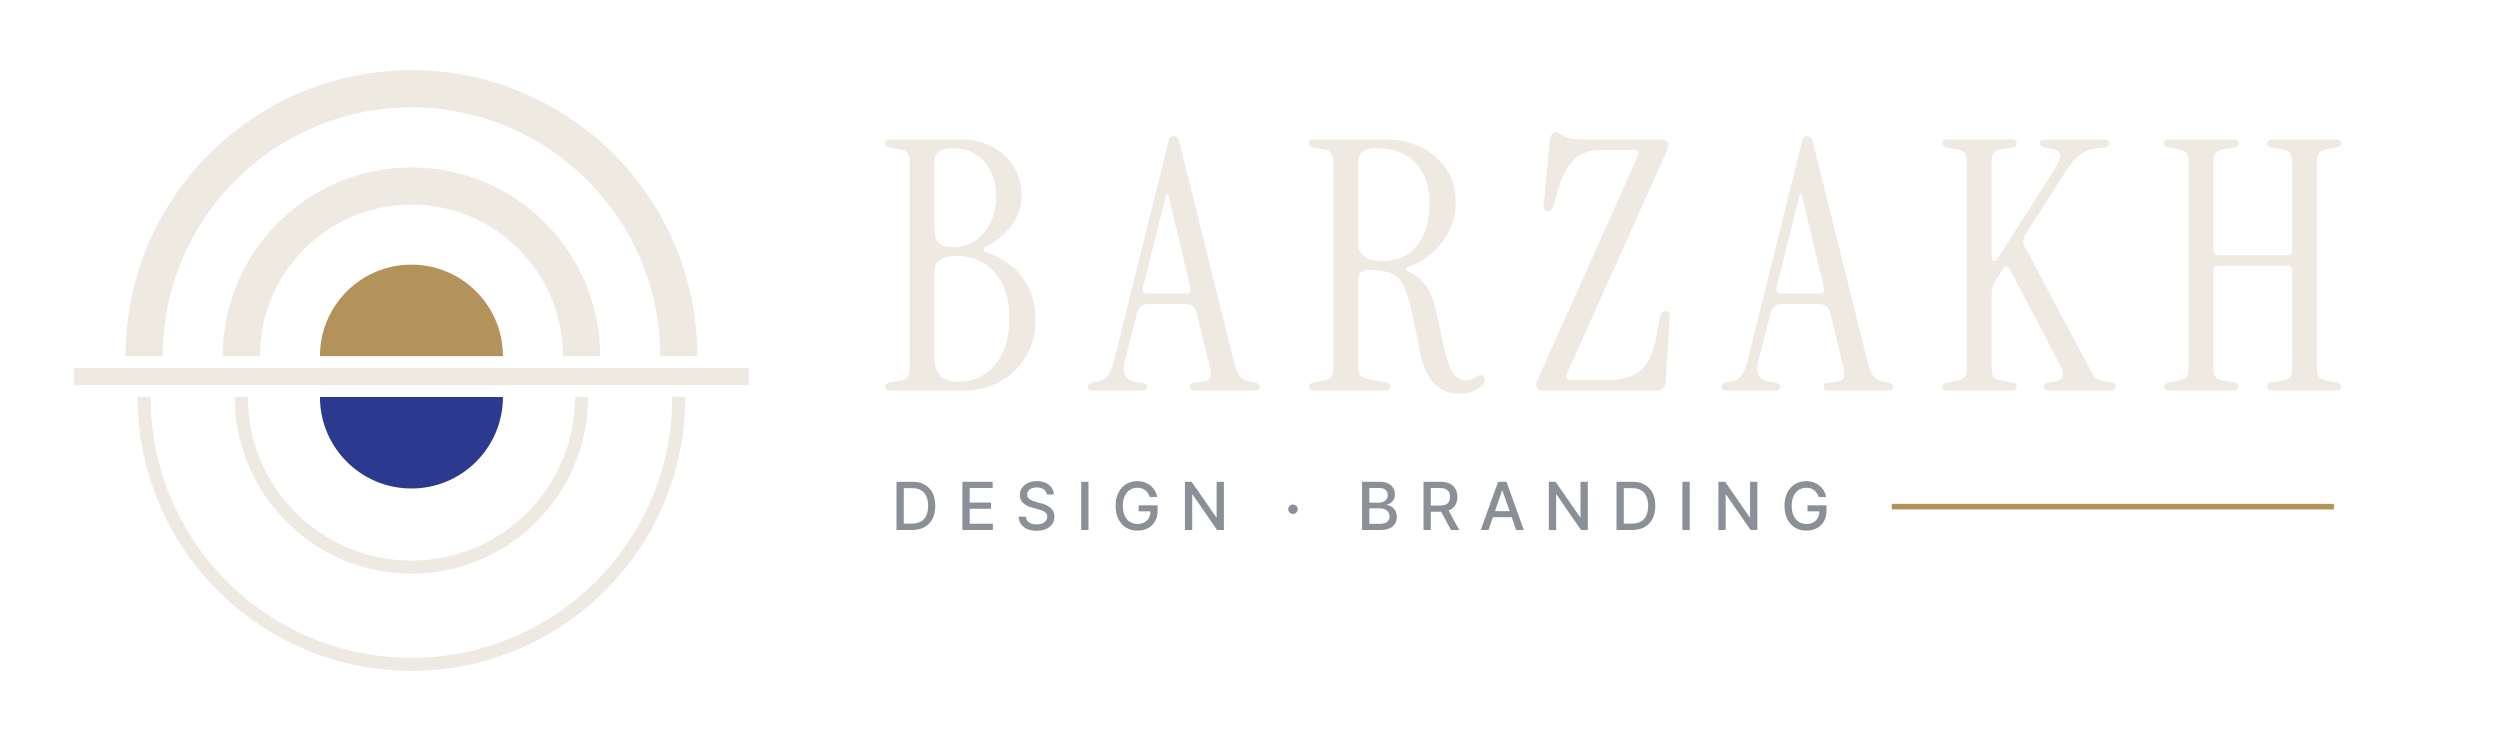
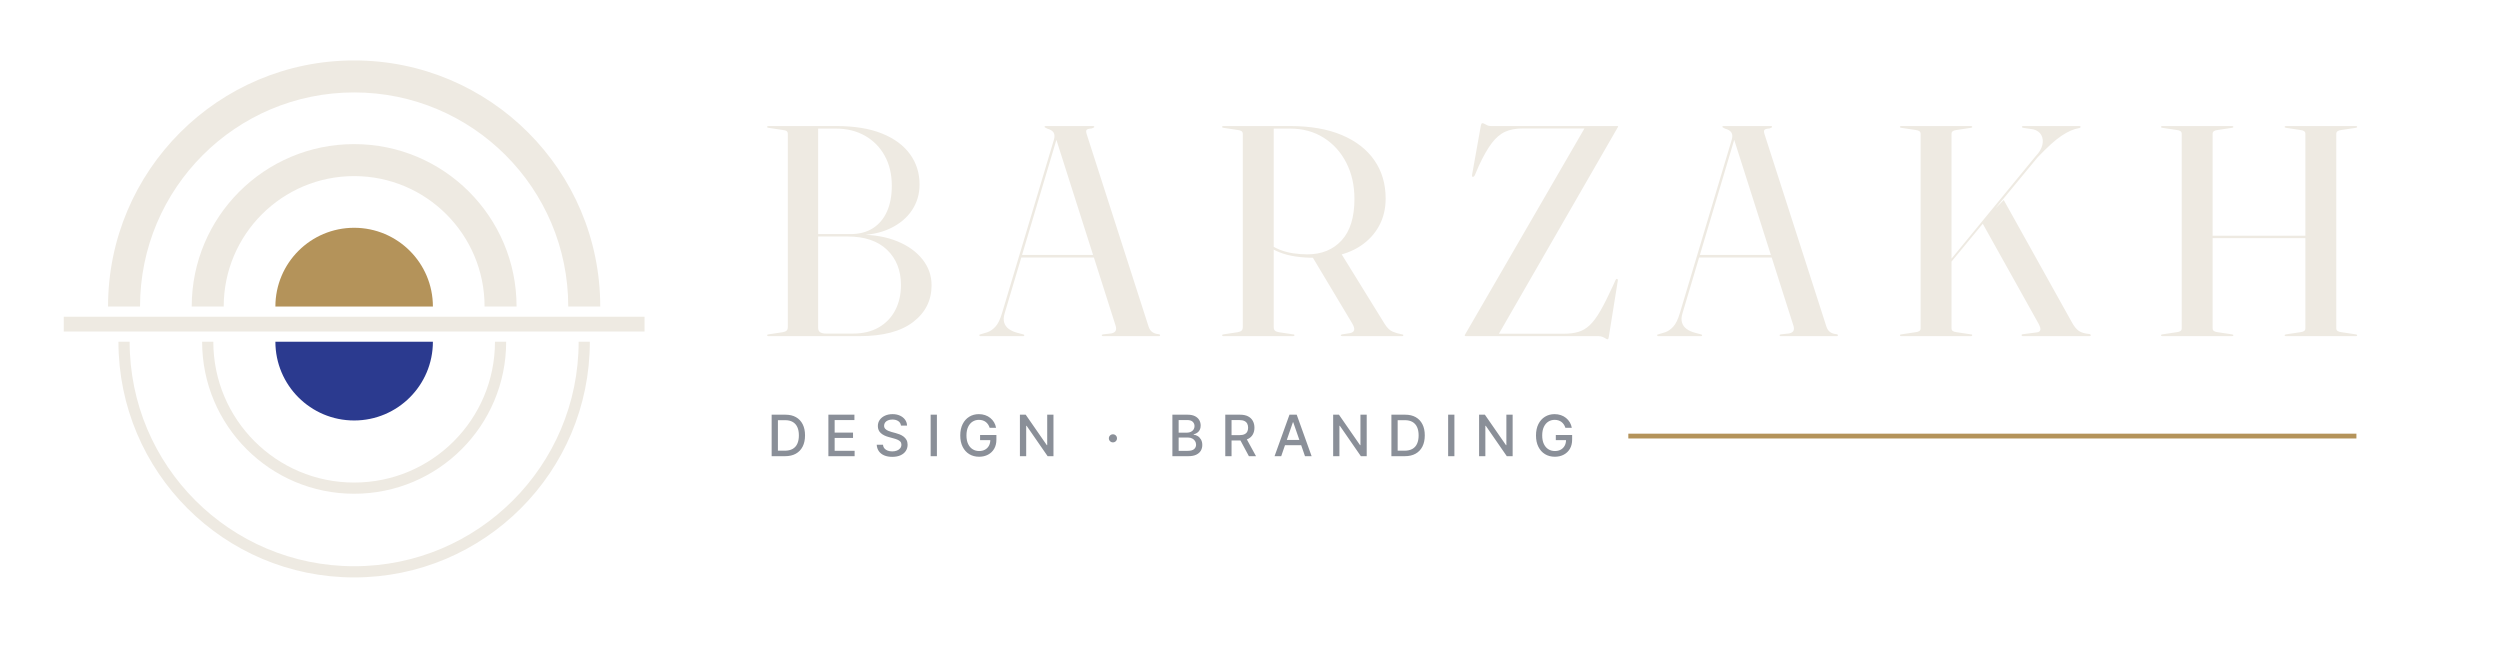
- <svg xmlns="http://www.w3.org/2000/svg" viewBox="0 0 717 216" width="717" height="216">
+ <svg xmlns="http://www.w3.org/2000/svg" viewBox="0 0 833 216" width="833" height="216">
  <path fill="#EEEAE2" d="M36,102.137 A82,82 0 0 1 200,102.137 L189.34,102.137 A71.34,71.34 0 0 0 46.66,102.137 Z" />
  <path fill="#EEEAE2" d="M63.88,102.137 A54.12,54.12 0 0 1 172.12,102.137 L161.46,102.137 A43.46,43.46 0 0 0 74.54,102.137 Z" />
  <path fill="none" stroke="#EEEAE2" stroke-width="3.731" d="M41.33,113.863 A76.67,76.67 0 0 0 194.67,113.863" />
  <path fill="none" stroke="#EEEAE2" stroke-width="3.731" d="M69.21,113.863 A48.79,48.79 0 0 0 166.79,113.863" />
  <path fill="#B4935A" d="M91.76,102.137 A26.24,26.24 0 0 1 144.24,102.137 Z" />
  <path fill="#2B3A8F" d="M91.76,113.863 A26.24,26.24 0 0 0 144.24,113.863 Z" />
  <rect fill="#EEEAE2" x="21.24" y="105.538" width="193.52" height="4.925" />
  <g transform="translate(252,112)">
-     <path fill="#EEEAE2" d="M3.4 0.0Q1.9 0.0 1.9 -1.1Q1.9 -2.0 3.2 -2.3L5.5 -2.7Q7.6 -3.1 8.25 -3.8Q8.9 -4.5 8.9 -6.6V-65.4Q8.9 -67.5 8.25 -68.2Q7.6 -68.9 5.5 -69.3L3.2 -69.7Q1.9 -70.0 1.9 -70.9Q1.9 -72.0 3.4 -72.0H23.7Q28.7 -72.0 32.6 -69.9Q36.5 -67.8 38.75 -64.2Q41.0 -60.6 41.0 -56.0Q41.0 -51.5 38.35 -47.65Q35.7 -43.8 30.7 -41.2Q30.1 -40.9 30.1 -40.4Q30.1 -39.9 30.8 -39.7Q37.6 -37.4 41.3 -32.35Q45.0 -27.3 45.0 -20.4Q45.0 -14.5 42.3 -9.85Q39.6 -5.2 34.85 -2.6Q30.1 0.0 24.1 0.0ZM21.3 -41.1Q26.6 -41.1 30.15 -45.25Q33.7 -49.4 33.7 -55.6Q33.7 -61.8 30.3 -65.65Q26.9 -69.5 21.3 -69.5Q16.0 -69.5 16.0 -65.5V-46.6Q16.0 -43.7 17.25 -42.4Q18.5 -41.1 21.3 -41.1ZM22.8 -2.5Q29.3 -2.5 33.4 -7.45Q37.5 -12.4 37.5 -20.7Q37.5 -29.0 33.35 -33.8Q29.2 -38.6 22.2 -38.6Q16.0 -38.6 16.0 -33.7V-9.4Q16.0 -2.5 22.8 -2.5ZM61.5 0.0Q60 0.0 60 -1.0Q60 -2.0 61.4 -2.3L62.9 -2.6Q64.9 -3.0 65.9 -4.55Q66.9 -6.1 67.6 -8.9L83.1 -71.4Q83.3 -72.4 83.75 -72.7Q84.2 -73.0 84.6 -73.0Q85.1 -73.0 85.55 -72.7Q86.0 -72.4 86.2 -71.4L102.0 -8.0Q102.7 -5.2 103.6 -4.1Q104.5 -3.0 106.4 -2.6L107.9 -2.3Q109.3 -2.0 109.3 -1.0Q109.3 0.0 107.8 0.0H90.7Q89.3 0.0 89.3 -1.1Q89.3 -2.2 91.0 -2.3L92.9 -2.5Q94.6 -2.7 95.05 -3.6Q95.5 -4.5 95.0 -6.7L91.2 -22.2Q90.6 -24.8 87.9 -24.8H77.4Q74.8 -24.8 74.1 -22.2L70.7 -8.8Q69.2 -3.1 73.7 -2.5L75.2 -2.3Q76.9 -2.0 76.9 -1.1Q76.9 0.0 75.5 0.0ZM77.1 -27.8H88.1Q89.7 -27.8 89.4 -29.5L83.0 -56.3H82.5L75.8 -29.5Q75.5 -27.8 77.1 -27.8ZM166.5 0.9Q157.8 0.9 155.4 -10.5L153.1 -21.6Q152.0 -27.0 150.65 -29.8Q149.3 -32.6 146.95 -33.6Q144.6 -34.6 140.5 -34.6Q139.1 -34.6 138.3 -33.85Q137.5 -33.1 137.5 -32.0V-7.0Q137.5 -4.9 138.3 -4.15Q139.1 -3.4 141.9 -2.9L145.6 -2.3Q146.7 -2.1 146.7 -1.2Q146.7 0.0 145.2 0.0H124.9Q123.4 0.0 123.4 -1.1Q123.4 -2.0 124.7 -2.3L127.0 -2.7Q129.1 -3.1 129.75 -3.8Q130.4 -4.5 130.4 -6.6V-65.4Q130.4 -67.5 129.75 -68.2Q129.1 -68.9 127.0 -69.3L124.7 -69.7Q123.4 -70.0 123.4 -70.9Q123.4 -72.0 124.9 -72.0H145.2Q151.1 -72.0 155.7 -69.7Q160.3 -67.4 162.9 -63.35Q165.5 -59.3 165.5 -54.0Q165.5 -47.7 161.7 -42.65Q157.9 -37.6 152.1 -35.5Q151.4 -35.3 151.35 -34.85Q151.3 -34.4 152.0 -34.1Q155.2 -32.6 157.05 -29.9Q158.9 -27.2 159.9 -22.7L162.1 -12.5Q163.2 -7.3 164.7 -5.1Q166.2 -2.9 168.5 -2.9Q169.3 -2.9 169.95 -3.15Q170.6 -3.4 171.6 -4.1Q172.4 -4.6 173.1 -4.35Q173.8 -4.1 173.8 -3.3Q173.8 -1.6 171.6 -0.35Q169.4 0.9 166.5 0.9ZM144.2 -37.1Q151.0 -37.1 154.5 -41.65Q158.0 -46.2 158.0 -53.8Q158.0 -61.2 153.95 -65.35Q149.9 -69.5 142.8 -69.5Q137.5 -69.5 137.5 -65.5V-42.6Q137.5 -37.1 144.2 -37.1ZM190.8 0.0Q189.4 0.0 188.85 -0.8Q188.3 -1.6 188.9 -2.9L217.8 -67.4Q218.4 -69.0 216.7 -69.0H206.7Q203.0 -69.0 199.95 -66.65Q196.9 -64.3 194.9 -57.7L193.4 -52.7Q193.1 -51.4 192.0 -51.4Q190.5 -51.4 190.7 -53.1L192.5 -71.7Q192.7 -74.0 194.2 -74.0Q194.9 -74.0 195.5 -73.5Q196.1 -73.0 197.55 -72.5Q199.0 -72.0 202.2 -72.0H224.3Q225.7 -72.0 226.25 -71.25Q226.8 -70.5 226.2 -69.1L197.3 -4.6Q196.7 -3.0 198.4 -3.0H209.5Q212.3 -3.0 215.0 -3.8Q217.7 -4.6 219.8 -7.15Q221.9 -9.7 222.9 -14.8L224.2 -21.5Q224.5 -22.8 225.7 -22.8Q227.1 -22.8 226.9 -21.1L225.7 -2.3Q225.5 0.0 223.2 0.0ZM243.2 0.0Q241.7 0.0 241.7 -1.0Q241.7 -2.0 243.1 -2.3L244.6 -2.6Q246.6 -3.0 247.6 -4.55Q248.6 -6.1 249.3 -8.9L264.8 -71.4Q265.0 -72.4 265.45 -72.7Q265.9 -73.0 266.3 -73.0Q266.8 -73.0 267.25 -72.7Q267.7 -72.4 267.9 -71.4L283.7 -8.0Q284.4 -5.2 285.3 -4.1Q286.2 -3.0 288.1 -2.6L289.6 -2.3Q291.0 -2.0 291.0 -1.0Q291.0 0.0 289.5 0.0H272.4Q271.0 0.0 271.0 -1.1Q271.0 -2.2 272.7 -2.3L274.6 -2.5Q276.3 -2.7 276.75 -3.6Q277.2 -4.5 276.7 -6.7L272.9 -22.2Q272.3 -24.8 269.6 -24.8H259.1Q256.5 -24.8 255.8 -22.2L252.4 -8.8Q250.9 -3.1 255.4 -2.5L256.9 -2.3Q258.6 -2.0 258.6 -1.1Q258.6 0.0 257.2 0.0ZM258.8 -27.8H269.8Q271.4 -27.8 271.1 -29.5L264.7 -56.3H264.2L257.5 -29.5Q257.2 -27.8 258.8 -27.8ZM306.6 0.0Q305.1 0.0 305.1 -1.1Q305.1 -2.0 306.4 -2.3L308.7 -2.7Q310.8 -3.1 311.45 -3.8Q312.1 -4.5 312.1 -6.6V-65.4Q312.1 -67.5 311.45 -68.2Q310.8 -68.9 308.7 -69.3L306.4 -69.7Q305.1 -70.0 305.1 -70.9Q305.1 -72.0 306.6 -72.0H324.9Q326.4 -72.0 326.4 -70.8Q326.4 -69.9 325.3 -69.7L322.6 -69.3Q320.5 -69.0 319.85 -68.2Q319.2 -67.4 319.2 -65.3V-38.3Q319.2 -37.3 319.8 -37.1Q320.4 -36.9 320.9 -37.8L337.3 -63.5Q340.6 -68.6 336.7 -69.3L334.4 -69.7Q333.1 -70.0 333.1 -71.0Q333.1 -72.0 334.5 -72.0H351.5Q352.9 -72.0 352.9 -70.9Q352.9 -69.8 351.6 -69.7L349.7 -69.5Q346.6 -69.2 344.6 -67.7Q342.6 -66.2 340.1 -62.3L328.8 -44.6Q327.8 -42.9 328.7 -41.3L347.5 -5.9Q348.3 -4.3 349.15 -3.6Q350.0 -2.9 351.2 -2.7L353.6 -2.3Q354.8 -2.2 354.8 -1.1Q354.8 0.0 353.4 0.0H335.6Q334.2 0.0 334.2 -1.1Q334.2 -2.1 335.5 -2.3L337.2 -2.5Q341.1 -3.0 338.8 -7.4L324.4 -34.8Q324.0 -35.6 323.5 -35.65Q323.0 -35.7 322.5 -34.9L320.4 -31.6Q319.7 -30.6 319.45 -29.7Q319.2 -28.8 319.2 -27.4V-6.7Q319.2 -4.6 319.85 -3.8Q320.5 -3.0 322.6 -2.7L325.3 -2.3Q326.4 -2.1 326.4 -1.2Q326.4 0.0 324.9 0.0ZM370.2 0.0Q368.7 0.0 368.7 -1.1Q368.7 -2.0 370.0 -2.3L372.3 -2.7Q374.4 -3.1 375.05 -3.8Q375.7 -4.5 375.7 -6.6V-65.4Q375.7 -67.5 375.05 -68.2Q374.4 -68.9 372.3 -69.3L370.0 -69.7Q368.7 -70.0 368.7 -70.9Q368.7 -72.0 370.2 -72.0H388.5Q390.0 -72.0 390.0 -70.8Q390.0 -69.9 388.9 -69.7L386.2 -69.3Q384.1 -69.0 383.45 -68.2Q382.8 -67.4 382.8 -65.3V-40.2Q382.8 -38.8 384.2 -38.8H404.0Q405.4 -38.8 405.4 -40.2V-65.3Q405.4 -67.4 404.75 -68.2Q404.1 -69.0 402.0 -69.3L399.3 -69.7Q398.2 -69.9 398.2 -70.8Q398.2 -72.0 399.7 -72.0H418.0Q419.5 -72.0 419.5 -70.9Q419.5 -70.0 418.2 -69.7L415.9 -69.3Q413.8 -68.9 413.15 -68.2Q412.5 -67.5 412.5 -65.4V-6.6Q412.5 -4.5 413.15 -3.8Q413.8 -3.1 415.9 -2.7L418.2 -2.3Q419.5 -2.0 419.5 -1.1Q419.5 0.0 418.0 0.0H399.7Q398.2 0.0 398.2 -1.2Q398.2 -2.1 399.3 -2.3L402.0 -2.7Q404.1 -3.0 404.75 -3.8Q405.4 -4.6 405.4 -6.7V-34.4Q405.4 -35.8 404.0 -35.8H384.2Q382.8 -35.8 382.8 -34.4V-6.7Q382.8 -4.6 383.45 -3.8Q384.1 -3.0 386.2 -2.7L388.9 -2.3Q390.0 -2.1 390.0 -1.2Q390.0 0.0 388.5 0.0Z" />
+     <path fill="#EEEAE2" d="M58.4 -16.95Q58.4 -9.4 52.25 -4.7Q46.1 0.0 34.45 0.0H4.0Q3.8 0.0 3.7 -0.1Q3.6 -0.2 3.6 -0.3Q3.6 -0.55 4.1 -0.6L8.75 -1.3Q9.65 -1.45 10.075 -1.825Q10.5 -2.2 10.5 -3.05V-67.4Q10.5 -68.0 10.125 -68.3Q9.75 -68.6 8.75 -68.7L4.1 -69.4Q3.6 -69.45 3.6 -69.7Q3.6 -69.85 3.7 -69.925Q3.8 -70.0 4.0 -70.0H26.7Q35.7 -70.0 41.85 -67.525Q48.0 -65.05 51.2 -60.65Q54.4 -56.25 54.4 -50.5Q54.4 -45.75 51.85 -41.925Q49.3 -38.1 44.525 -35.85Q39.75 -33.6 33.0 -33.6L34.55 -33.8Q41.6 -33.8 46.975 -31.6Q52.35 -29.4 55.375 -25.575Q58.4 -21.75 58.4 -16.95ZM30.4 -33.2H19.3V-34.0H31.35Q35.8 -34.0 38.875 -35.975Q41.95 -37.95 43.55 -41.55Q45.15 -45.15 45.15 -50.1Q45.15 -55.8 42.8 -60.075Q40.45 -64.35 36.25 -66.75Q32.05 -69.15 26.55 -69.15H20.6V-2.8Q20.6 -1.75 21.275 -1.3Q21.95 -0.85 23.25 -0.85H32.2Q37.25 -0.85 40.825 -2.925Q44.4 -5.0 46.3 -8.65Q48.2 -12.3 48.2 -17.05Q48.2 -24.3 43.575 -28.75Q38.95 -33.2 30.4 -33.2ZM88.05 -27.05H114.2L114.35 -26.2H87.8ZM89.3 -0.3Q89.3 -0.2 89.225 -0.1Q89.15 0.0 89.0 0.0H74.65Q74.5 0.0 74.4 -0.1Q74.3 -0.2 74.3 -0.3Q74.3 -0.45 74.425 -0.525Q74.55 -0.6 74.7 -0.6L77.0 -1.3Q78.35 -1.75 79.65 -3.125Q80.95 -4.5 81.9 -7.75L99.15 -65.4Q99.6 -66.9 99.075 -67.8Q98.55 -68.7 96.9 -69.15Q96.5 -69.4 96.275 -69.5Q96.05 -69.6 96.05 -69.7Q96.05 -69.9 96.15 -69.95Q96.25 -70.0 96.45 -70.0H112.2Q112.4 -70.0 112.5 -69.95Q112.6 -69.9 112.6 -69.7Q112.6 -69.6 112.4 -69.475Q112.2 -69.35 111.75 -69.2Q110.3 -69.1 110.025 -68.675Q109.75 -68.25 110.15 -67.1L130.7 -3.2Q131.1 -1.95 131.95 -1.35Q132.8 -0.75 134.1 -0.65Q134.35 -0.6 134.45 -0.525Q134.55 -0.45 134.55 -0.3Q134.55 -0.2 134.475 -0.1Q134.4 0.0 134.2 0.0H115.45Q115.3 0.0 115.2 -0.1Q115.1 -0.2 115.1 -0.3Q115.1 -0.45 115.25 -0.5Q115.4 -0.55 115.6 -0.6L118.3 -0.9Q119.45 -1.15 119.75 -1.825Q120.05 -2.5 119.7 -3.55L99.75 -66.15L100.75 -67.95L82.75 -7.6Q82.2 -5.8 82.6 -4.5Q83.0 -3.2 84.15 -2.375Q85.3 -1.55 87.0 -1.1L88.9 -0.6Q89.1 -0.55 89.2 -0.475Q89.3 -0.4 89.3 -0.3ZM209.7 -45.85Q209.7 -40.75 207.5 -36.725Q205.3 -32.7 201.35 -30.075Q197.4 -27.45 192.0 -26.55Q191.1 -26.4 190.125 -26.275Q189.15 -26.15 188.175 -26.125Q187.2 -26.1 186.15 -26.1Q182.6 -26.1 179.625 -26.55Q176.65 -27.0 174.275 -27.95Q171.9 -28.9 170.05 -30.4L170.5 -31.05Q172.25 -29.65 174.4 -28.8Q176.55 -27.95 178.9 -27.6Q181.25 -27.25 183.6 -27.25Q190.75 -27.25 195.025 -31.9Q199.3 -36.55 199.3 -45.7Q199.3 -52.5 196.575 -57.8Q193.85 -63.1 189.025 -66.125Q184.2 -69.15 177.95 -69.15H172.4V-3.05Q172.4 -2.2 172.825 -1.825Q173.25 -1.45 174.15 -1.3L178.8 -0.6Q179.1 -0.6 179.2 -0.525Q179.3 -0.45 179.3 -0.3Q179.3 0.0 178.9 0.0H155.6Q155.4 0.0 155.3 -0.1Q155.2 -0.2 155.2 -0.3Q155.2 -0.55 155.7 -0.6L160.35 -1.3Q161.25 -1.45 161.675 -1.825Q162.1 -2.2 162.1 -3.05V-67.4Q162.1 -68.0 161.675 -68.3Q161.25 -68.6 160.35 -68.7L155.7 -69.4Q155.2 -69.45 155.2 -69.7Q155.2 -69.85 155.3 -69.925Q155.4 -70.0 155.6 -70.0H177.9Q188.0 -70.0 195.1 -67.0Q202.2 -64.0 205.95 -58.575Q209.7 -53.15 209.7 -45.85ZM185.05 -26.8 194.65 -27.9 209.35 -4.1Q210.6 -2.1 212.025 -1.5Q213.45 -0.9 215.1 -0.6Q215.4 -0.55 215.5 -0.5Q215.6 -0.45 215.6 -0.3Q215.6 -0.2 215.5 -0.1Q215.4 0.0 215.2 0.0H195.2Q194.75 0.0 194.75 -0.3Q194.75 -0.45 194.875 -0.475Q195.0 -0.5 195.25 -0.6L197.85 -1.0Q199.0 -1.25 199.2 -2.025Q199.4 -2.8 198.55 -4.25ZM287.05 -69.6 247.15 -0.3 246.85 -0.8H269.0Q271.8 -0.8 273.875 -1.4Q275.95 -2.0 277.7 -3.65Q279.45 -5.3 281.275 -8.475Q283.1 -11.65 285.45 -16.8L286.3 -18.7Q286.4 -18.9 286.525 -19.0Q286.65 -19.1 286.8 -19.05Q287.0 -19.0 287.05 -18.85Q287.1 -18.7 287.05 -18.45L284.05 0.25Q284.0 0.65 283.9 0.85Q283.8 1.05 283.6 1.05Q283.4 1.05 282.975 0.775Q282.55 0.5 281.95 0.25Q281.35 0.0 280.6 0.0H236.35Q236.2 0.0 236.125 -0.075Q236.05 -0.15 236.05 -0.25Q236.05 -0.35 236.1 -0.45Q236.15 -0.55 236.2 -0.6L276.2 -69.65L276.35 -69.2H255.35Q251.95 -69.2 249.525 -68.1Q247.1 -67.0 245.05 -64.3Q243.0 -61.6 240.75 -56.75L239.4 -53.6Q239.2 -53.25 239.025 -53.15Q238.85 -53.05 238.65 -53.1Q238.5 -53.15 238.475 -53.325Q238.45 -53.5 238.5 -53.8L241.45 -70.3Q241.55 -70.65 241.65 -70.8Q241.75 -70.95 241.95 -70.95Q242.25 -70.95 242.625 -70.725Q243.0 -70.5 243.55 -70.25Q244.1 -70.0 244.75 -70.0H286.95Q287.05 -70.0 287.1 -69.975Q287.15 -69.95 287.15 -69.85Q287.15 -69.8 287.15 -69.75Q287.15 -69.7 287.05 -69.6ZM313.9 -27.05H340.05L340.2 -26.2H313.65ZM315.15 -0.3Q315.15 -0.2 315.075 -0.1Q315 0.0 314.85 0.0H300.5Q300.35 0.0 300.25 -0.1Q300.15 -0.2 300.15 -0.3Q300.15 -0.45 300.275 -0.525Q300.4 -0.6 300.55 -0.6L302.85 -1.3Q304.2 -1.75 305.5 -3.125Q306.8 -4.5 307.75 -7.75L325 -65.4Q325.45 -66.9 324.925 -67.8Q324.4 -68.7 322.75 -69.15Q322.35 -69.4 322.125 -69.5Q321.9 -69.6 321.9 -69.7Q321.9 -69.9 322.0 -69.95Q322.1 -70.0 322.3 -70.0H338.05Q338.25 -70.0 338.35 -69.95Q338.45 -69.9 338.45 -69.7Q338.45 -69.6 338.25 -69.475Q338.05 -69.35 337.6 -69.2Q336.15 -69.1 335.875 -68.675Q335.6 -68.25 336 -67.1L356.55 -3.2Q356.95 -1.95 357.8 -1.35Q358.65 -0.75 359.95 -0.65Q360.2 -0.6 360.3 -0.525Q360.4 -0.45 360.4 -0.3Q360.4 -0.2 360.325 -0.1Q360.25 0.0 360.05 0.0H341.3Q341.15 0.0 341.05 -0.1Q340.95 -0.2 340.95 -0.3Q340.95 -0.45 341.1 -0.5Q341.25 -0.55 341.45 -0.6L344.15 -0.9Q345.3 -1.15 345.6 -1.825Q345.9 -2.5 345.55 -3.55L325.6 -66.15L326.6 -67.95L308.6 -7.6Q308.05 -5.8 308.45 -4.5Q308.85 -3.2 310.0 -2.375Q311.15 -1.55 312.85 -1.1L314.75 -0.6Q314.95 -0.55 315.05 -0.475Q315.15 -0.4 315.15 -0.3ZM395.85 -22.9 426.15 -59.8Q428.05 -61.75 428.5 -63.65Q428.95 -65.55 428.175 -66.975Q427.4 -68.4 425.5 -68.9L422.15 -69.4Q421.9 -69.45 421.8 -69.525Q421.7 -69.6 421.7 -69.75Q421.7 -69.85 421.825 -69.925Q421.95 -70.0 422.05 -70.0H440.95Q441.1 -70.0 441.175 -69.925Q441.25 -69.85 441.25 -69.75Q441.25 -69.6 441.15 -69.5Q441.05 -69.4 440.9 -69.35Q439.4 -69.1 437.975 -68.475Q436.55 -67.85 434.925 -66.775Q433.3 -65.7 431.375 -63.95Q429.45 -62.2 426.95 -59.6L396.15 -22.3ZM408.35 -38.0 415.65 -45.35 438.3 -4.7Q439.4 -2.65 440.625 -1.775Q441.85 -0.9 444.25 -0.7Q444.45 -0.65 444.55 -0.55Q444.65 -0.45 444.65 -0.35Q444.65 -0.15 444.55 -0.075Q444.45 0.0 444.2 0.0H421.95Q421.8 0.0 421.7 -0.075Q421.6 -0.15 421.6 -0.35Q421.6 -0.5 421.725 -0.575Q421.85 -0.65 422.05 -0.65L426.7 -1.25Q427.6 -1.35 427.825 -2.0Q428.05 -2.65 427.25 -4.15ZM398.25 -2.6Q398.25 -2.0 398.675 -1.7Q399.1 -1.4 400 -1.3L404.65 -0.6Q404.95 -0.6 405.05 -0.525Q405.15 -0.45 405.15 -0.3Q405.15 -0.2 405.05 -0.1Q404.95 0.0 404.75 0.0H381.45Q381.25 0.0 381.15 -0.1Q381.05 -0.2 381.05 -0.3Q381.05 -0.55 381.55 -0.6L386.2 -1.3Q387.1 -1.4 387.525 -1.7Q387.95 -2.0 387.95 -2.6V-67.4Q387.95 -68.0 387.525 -68.3Q387.1 -68.6 386.2 -68.7L381.55 -69.4Q381.05 -69.45 381.05 -69.7Q381.05 -69.85 381.15 -69.925Q381.25 -70.0 381.45 -70.0H404.75Q404.95 -70.0 405.05 -69.925Q405.15 -69.85 405.15 -69.7Q405.15 -69.45 404.65 -69.4L400 -68.7Q399.1 -68.6 398.675 -68.3Q398.25 -68.0 398.25 -67.4ZM480.55 -33.45H520.35V-32.65H480.55ZM485.25 -2.6Q485.25 -2.0 485.675 -1.7Q486.1 -1.4 487.0 -1.3L491.65 -0.6Q492.15 -0.55 492.15 -0.3Q492.15 -0.15 492.05 -0.075Q491.95 0.0 491.75 0.0H468.45Q468.25 0.0 468.15 -0.075Q468.05 -0.15 468.05 -0.3Q468.05 -0.55 468.55 -0.6L473.2 -1.3Q474.1 -1.4 474.525 -1.7Q474.95 -2.0 474.95 -2.6V-67.4Q474.95 -68.0 474.525 -68.3Q474.1 -68.6 473.2 -68.7L468.55 -69.4Q468.05 -69.45 468.05 -69.7Q468.05 -69.85 468.15 -69.925Q468.25 -70.0 468.45 -70.0H491.75Q491.95 -70.0 492.05 -69.925Q492.15 -69.85 492.15 -69.7Q492.15 -69.45 491.65 -69.4L487.0 -68.7Q486.1 -68.6 485.675 -68.3Q485.25 -68.0 485.25 -67.4ZM526.45 -2.6Q526.45 -2.0 526.9 -1.7Q527.35 -1.4 528.25 -1.3L532.9 -0.6Q533.4 -0.55 533.4 -0.3Q533.4 -0.15 533.3 -0.075Q533.2 0.0 532.95 0.0H509.65Q509.45 0.0 509.35 -0.075Q509.25 -0.15 509.25 -0.3Q509.25 -0.55 509.75 -0.6L514.4 -1.3Q515.3 -1.4 515.725 -1.7Q516.15 -2.0 516.15 -2.6V-67.4Q516.15 -68.0 515.725 -68.3Q515.3 -68.6 514.4 -68.7L509.75 -69.4Q509.25 -69.45 509.25 -69.7Q509.25 -69.85 509.35 -69.925Q509.45 -70.0 509.65 -70.0H532.95Q533.2 -70.0 533.3 -69.925Q533.4 -69.85 533.4 -69.7Q533.4 -69.45 532.9 -69.4L528.25 -68.7Q527.35 -68.6 526.9 -68.3Q526.45 -68.0 526.45 -67.4Z" />
  </g>
  <g transform="translate(256,152)">
    <path fill="#8A8F98" d="M5.594 0.0H2.18V-1.828H5.474Q7.051 -1.828 8.099 -2.417Q9.147 -3.006 9.667 -4.152Q10.187 -5.297 10.187 -6.93Q10.187 -8.554 9.672 -9.686Q9.157 -10.817 8.136 -11.406Q7.116 -11.996 5.604 -11.996H2.106V-13.823H5.733Q7.765 -13.823 9.222 -12.998Q10.678 -12.172 11.458 -10.627Q12.237 -9.083 12.237 -6.93Q12.237 -4.769 11.453 -3.219Q10.669 -1.67 9.185 -0.835Q7.7 0.0 5.594 0.0ZM3.201 -13.823V0.0H1.113V-13.823ZM20.018 0.0V-13.823H28.692V-12.033H22.105V-7.867H28.229V-6.086H22.105V-1.791H28.757V0.0ZM41.298 0.223Q39.749 0.223 38.612 -0.264Q37.476 -0.751 36.835 -1.661Q36.195 -2.57 36.121 -3.822H38.218Q38.283 -3.071 38.705 -2.574Q39.127 -2.078 39.804 -1.837Q40.481 -1.596 41.289 -1.596Q42.17 -1.596 42.866 -1.874Q43.562 -2.152 43.956 -2.658Q44.35 -3.164 44.35 -3.841Q44.35 -4.453 44.002 -4.843Q43.654 -5.232 43.061 -5.488Q42.467 -5.743 41.725 -5.938L40.101 -6.383Q38.431 -6.828 37.466 -7.714Q36.501 -8.6 36.501 -10.038Q36.501 -11.235 37.146 -12.125Q37.791 -13.016 38.9 -13.512Q40.008 -14.009 41.391 -14.009Q42.801 -14.009 43.872 -13.512Q44.944 -13.016 45.57 -12.158Q46.196 -11.3 46.224 -10.196H44.202Q44.09 -11.151 43.316 -11.68Q42.541 -12.209 41.344 -12.209Q40.509 -12.209 39.883 -11.945Q39.257 -11.68 38.918 -11.216Q38.58 -10.752 38.58 -10.149Q38.58 -9.5 38.983 -9.092Q39.387 -8.684 39.967 -8.447Q40.546 -8.21 41.084 -8.062L42.43 -7.7Q43.088 -7.533 43.784 -7.255Q44.48 -6.977 45.078 -6.527Q45.677 -6.077 46.043 -5.413Q46.41 -4.75 46.41 -3.813Q46.41 -2.653 45.807 -1.74Q45.204 -0.826 44.062 -0.302Q42.921 0.223 41.298 0.223ZM56.176 -13.823V0.0H54.089V-13.823ZM70.248 0.186Q68.374 0.186 66.959 -0.677Q65.544 -1.54 64.751 -3.131Q63.958 -4.722 63.958 -6.902Q63.958 -9.11 64.76 -10.701Q65.562 -12.292 66.963 -13.151Q68.364 -14.009 70.155 -14.009Q71.268 -14.009 72.238 -13.679Q73.207 -13.35 73.963 -12.738Q74.719 -12.125 75.216 -11.295Q75.712 -10.465 75.888 -9.454H73.754Q73.56 -10.075 73.235 -10.562Q72.91 -11.049 72.456 -11.397Q72.001 -11.745 71.43 -11.926Q70.86 -12.107 70.164 -12.107Q68.995 -12.107 68.058 -11.509Q67.121 -10.91 66.574 -9.75Q66.026 -8.591 66.026 -6.912Q66.026 -5.232 66.574 -4.073Q67.121 -2.913 68.077 -2.315Q69.032 -1.716 70.248 -1.716Q71.37 -1.716 72.205 -2.176Q73.04 -2.635 73.504 -3.47Q73.968 -4.305 73.968 -5.446L74.515 -5.344H70.563V-7.069H76V-5.492Q76 -3.748 75.262 -2.477Q74.524 -1.206 73.221 -0.51Q71.917 0.186 70.248 0.186ZM95.016 -13.823V0.0H93.067L86.063 -10.131H85.924V0.0H83.836V-13.823H85.766L92.798 -3.674H92.928V-13.823ZM114.827 -4.602Q114.261 -4.602 113.867 -4.991Q113.473 -5.381 113.473 -5.947Q113.473 -6.513 113.867 -6.902Q114.261 -7.292 114.827 -7.292Q115.393 -7.292 115.787 -6.902Q116.182 -6.513 116.182 -5.947Q116.182 -5.381 115.787 -4.991Q115.393 -4.602 114.827 -4.602ZM134.639 0.0V-13.823H139.713Q141.179 -13.823 142.144 -13.341Q143.109 -12.858 143.587 -12.037Q144.064 -11.216 144.064 -10.196Q144.064 -9.333 143.744 -8.739Q143.424 -8.146 142.896 -7.793Q142.367 -7.44 141.727 -7.273V-7.144Q142.422 -7.106 143.081 -6.698Q143.74 -6.29 144.171 -5.543Q144.603 -4.796 144.603 -3.72Q144.603 -2.663 144.106 -1.823Q143.61 -0.983 142.58 -0.492Q141.55 0.0 139.936 0.0ZM136.726 -1.781H139.732Q141.235 -1.781 141.884 -2.366Q142.534 -2.95 142.534 -3.822Q142.534 -4.481 142.204 -5.024Q141.875 -5.566 141.263 -5.891Q140.65 -6.216 139.815 -6.216H136.726ZM136.726 -7.839H139.528Q140.224 -7.839 140.79 -8.108Q141.355 -8.377 141.685 -8.874Q142.014 -9.37 142.014 -10.029Q142.014 -10.882 141.416 -11.462Q140.817 -12.042 139.583 -12.042H136.726ZM152.263 0.0V-13.823H157.199Q158.804 -13.823 159.861 -13.271Q160.919 -12.719 161.448 -11.74Q161.977 -10.762 161.977 -9.481Q161.977 -8.22 161.448 -7.255Q160.919 -6.29 159.857 -5.761Q158.794 -5.232 157.18 -5.232H153.46V-7.014H156.985Q158.015 -7.014 158.651 -7.311Q159.286 -7.607 159.578 -8.155Q159.871 -8.702 159.871 -9.481Q159.871 -10.27 159.574 -10.841Q159.277 -11.411 158.641 -11.722Q158.006 -12.033 156.976 -12.033H154.351V0.0ZM160.13 0.0 156.781 -6.244H159.091L162.505 0.0ZM170.899 0.0H168.682L173.654 -13.823H176.066L181.03 0.0H178.822L174.907 -11.309H174.795ZM171.27 -5.409H178.441V-3.665H171.27ZM199.387 -13.823V0.0H197.439L190.435 -10.131H190.295V0.0H188.208V-13.823H190.138L197.17 -3.674H197.3V-13.823ZM212.095 0.0H208.681V-1.828H211.974Q213.551 -1.828 214.6 -2.417Q215.648 -3.006 216.167 -4.152Q216.687 -5.297 216.687 -6.93Q216.687 -8.554 216.172 -9.686Q215.657 -10.817 214.637 -11.406Q213.616 -11.996 212.104 -11.996H208.606V-13.823H212.234Q214.266 -13.823 215.722 -12.998Q217.179 -12.172 217.958 -10.627Q218.737 -9.083 218.737 -6.93Q218.737 -4.769 217.953 -3.219Q217.169 -1.67 215.685 -0.835Q214.201 0.0 212.095 0.0ZM209.701 -13.823V0.0H207.614V-13.823ZM228.606 -13.823V0.0H226.519V-13.823ZM248.012 -13.823V0.0H246.063L239.059 -10.131H238.92V0.0H236.833V-13.823H238.762L245.794 -3.674H245.924V-13.823ZM262.083 0.186Q260.209 0.186 258.794 -0.677Q257.379 -1.54 256.586 -3.131Q255.793 -4.722 255.793 -6.902Q255.793 -9.11 256.595 -10.701Q257.398 -12.292 258.799 -13.151Q260.2 -14.009 261.99 -14.009Q263.104 -14.009 264.073 -13.679Q265.042 -13.35 265.799 -12.738Q266.555 -12.125 267.051 -11.295Q267.547 -10.465 267.724 -9.454H265.59Q265.395 -10.075 265.07 -10.562Q264.746 -11.049 264.291 -11.397Q263.836 -11.745 263.266 -11.926Q262.695 -12.107 262 -12.107Q260.831 -12.107 259.894 -11.509Q258.957 -10.91 258.409 -9.75Q257.862 -8.591 257.862 -6.912Q257.862 -5.232 258.409 -4.073Q258.957 -2.913 259.912 -2.315Q260.868 -1.716 262.083 -1.716Q263.206 -1.716 264.041 -2.176Q264.875 -2.635 265.339 -3.47Q265.803 -4.305 265.803 -5.446L266.351 -5.344H262.398V-7.069H267.835V-5.492Q267.835 -3.748 267.097 -2.477Q266.36 -1.206 265.056 -0.51Q263.753 0.186 262.083 0.186Z" />
  </g>
-   <rect fill="#B4935A" x="542.559" y="144.5" width="126.8" height="1.6" />
+   <rect fill="#B4935A" x="542.559" y="144.5" width="242.6" height="1.6" />
</svg>
